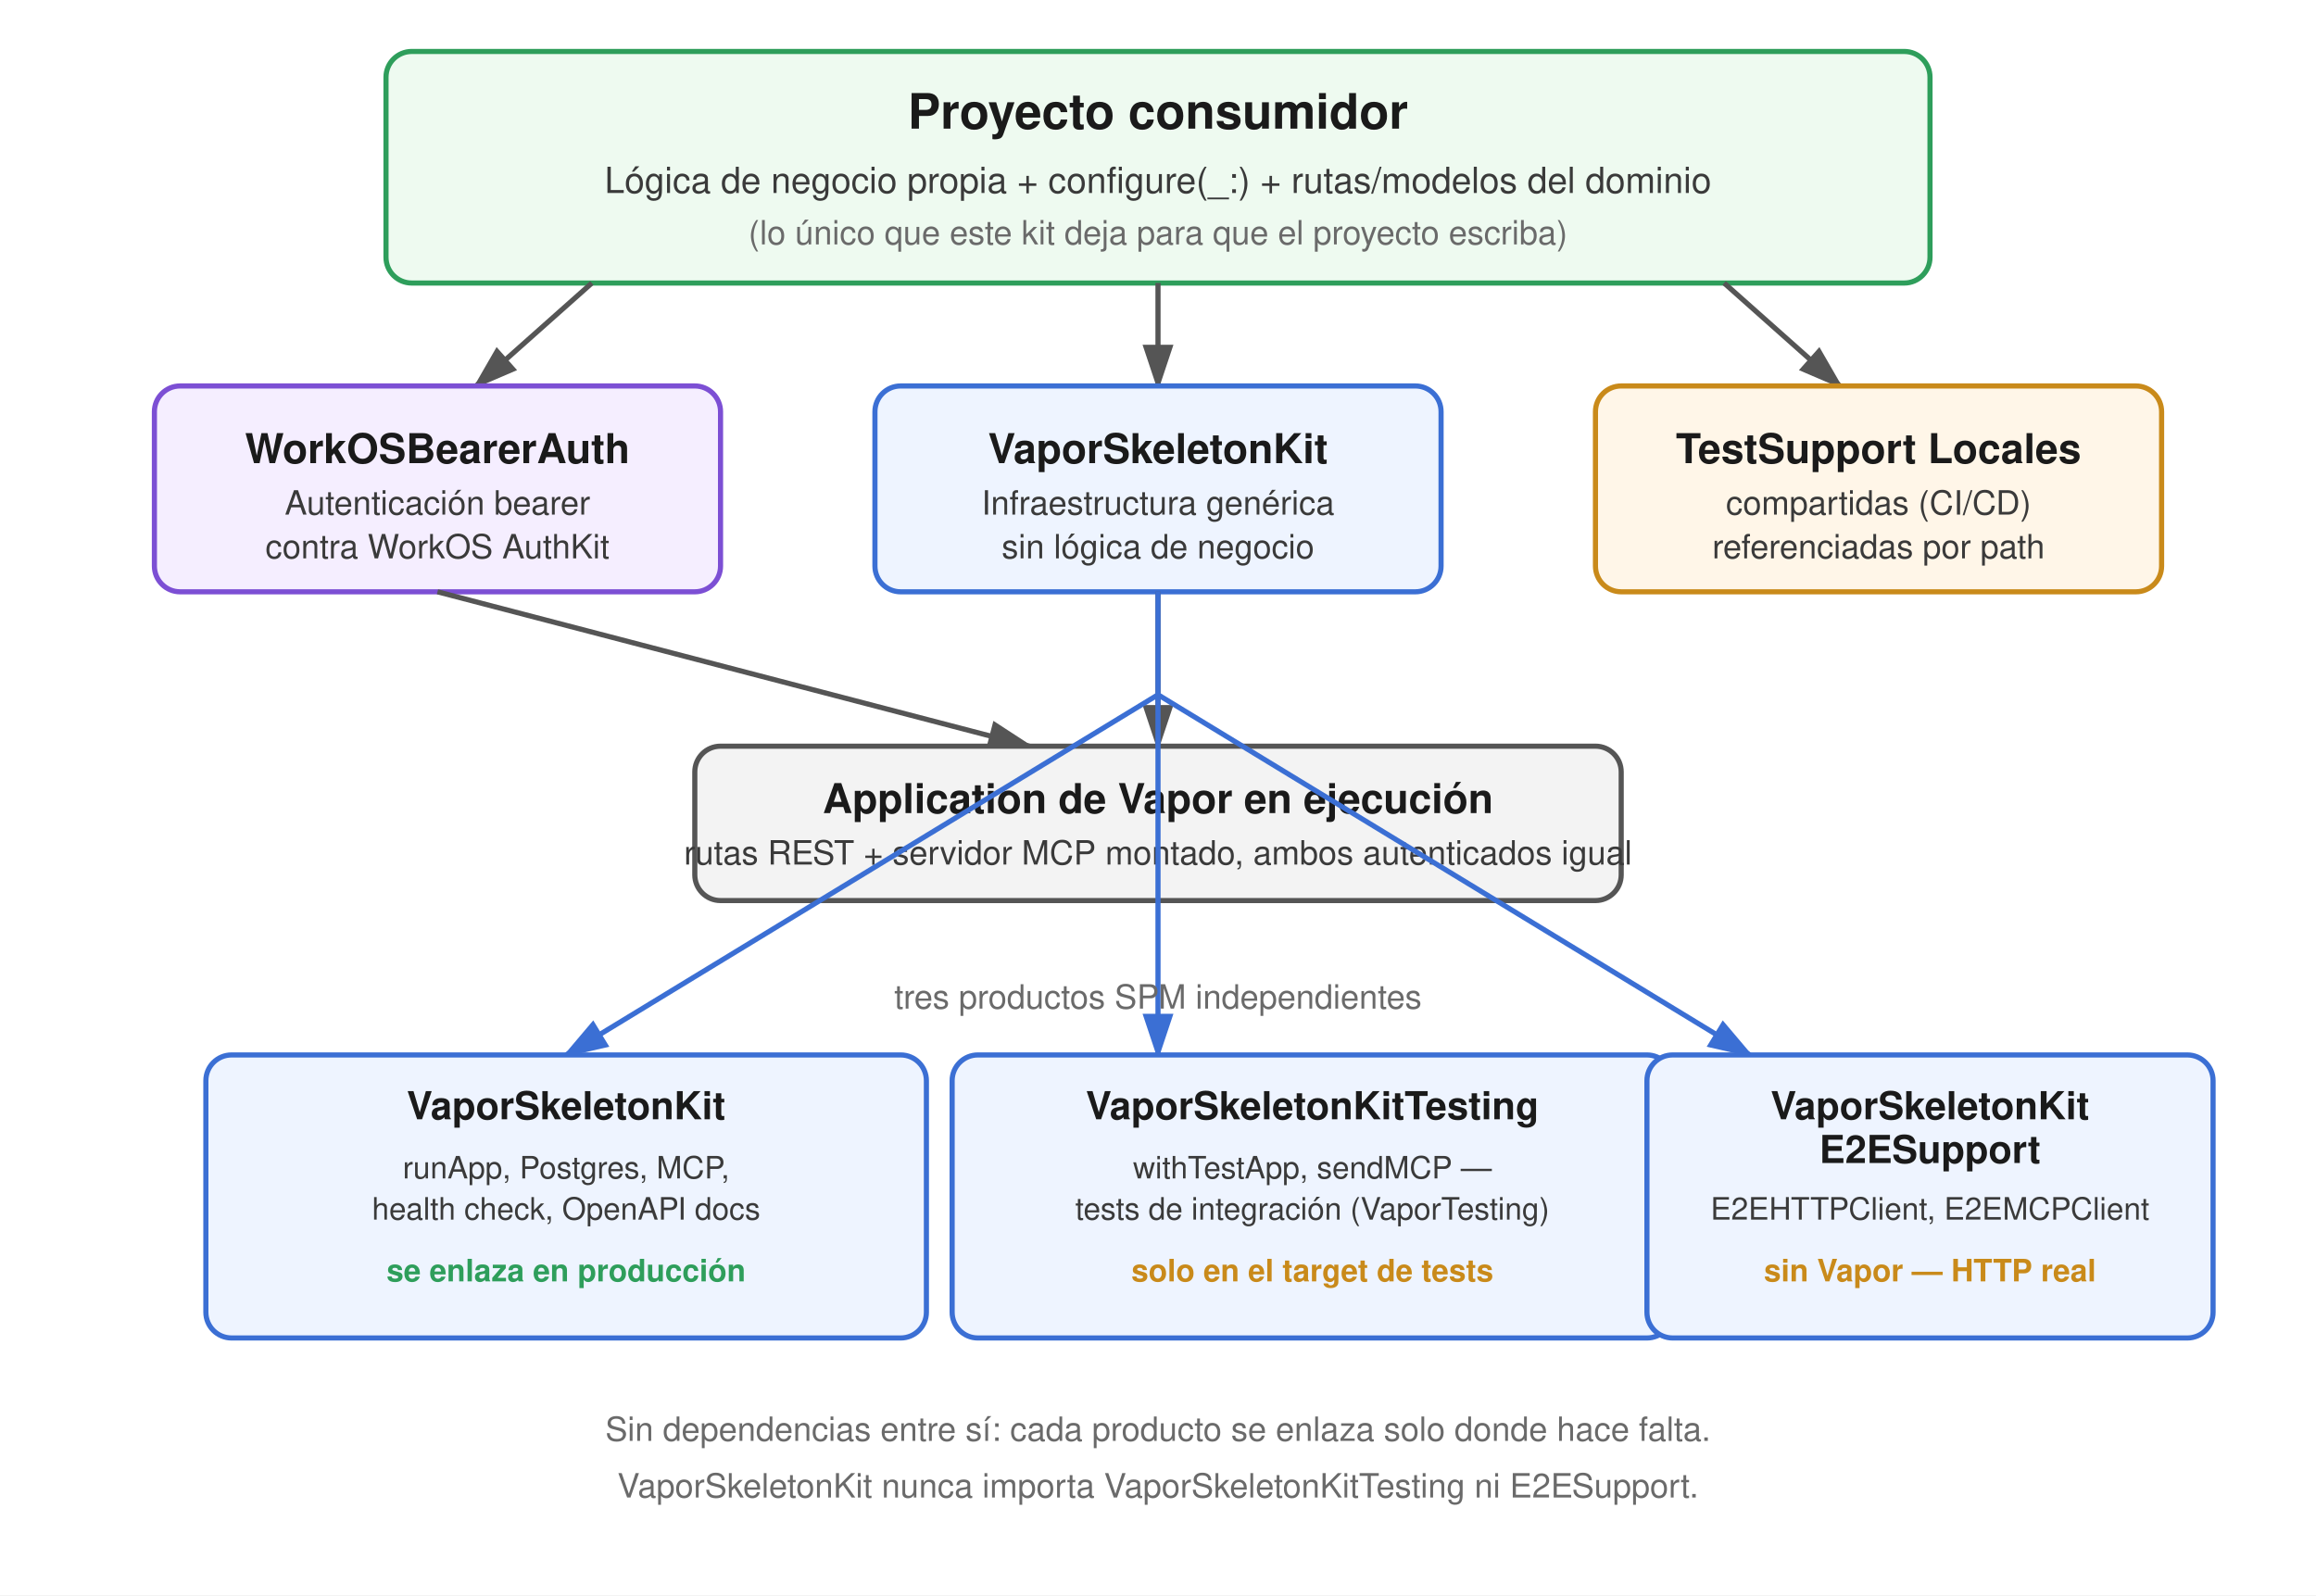
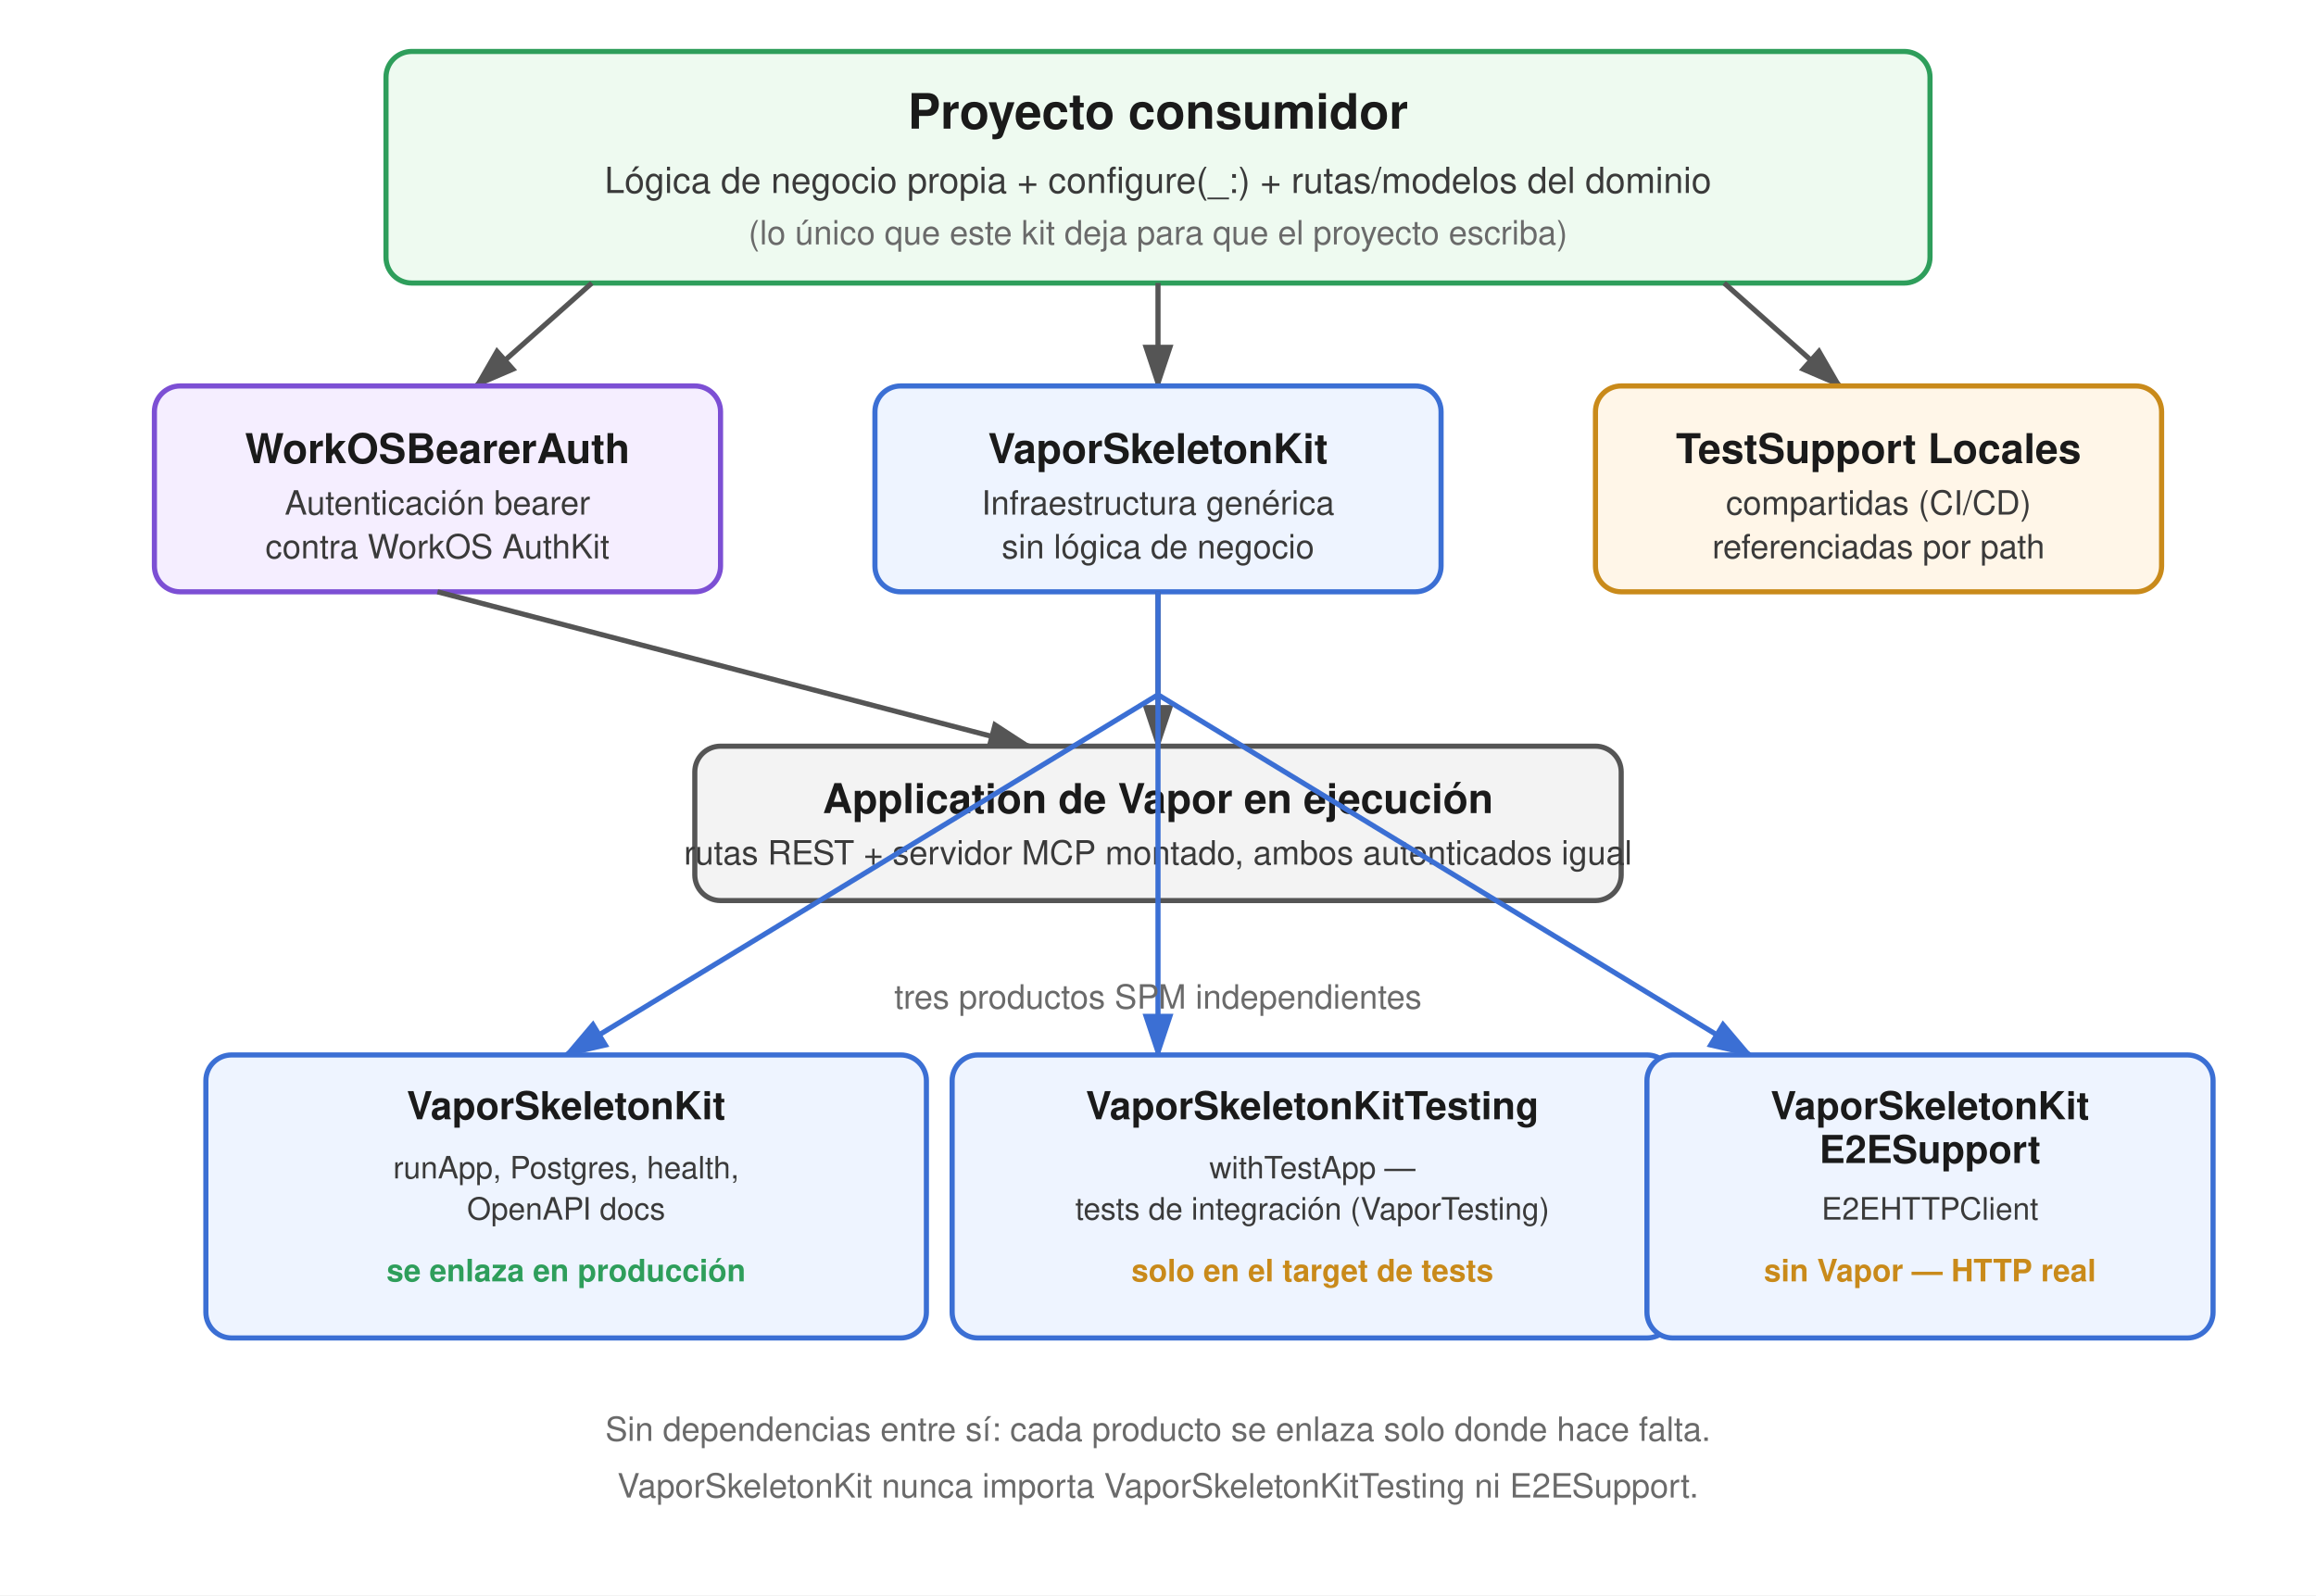
<svg xmlns="http://www.w3.org/2000/svg" viewBox="0 0 900 620" font-family="-apple-system, Helvetica, Arial, sans-serif">
  <rect x="0" y="0" width="900" height="620" fill="#ffffff" />
  <rect x="150" y="20" width="600" height="90" rx="10" fill="#eefaf0" stroke="#2e9e5b" stroke-width="2" />
  <text x="450" y="50" text-anchor="middle" font-size="19" font-weight="600" fill="#1a1a1a">Proyecto consumidor</text>
  <text x="450" y="75" text-anchor="middle" font-size="14" fill="#3a3a3a">Lógica de negocio propia + configure(_:) + rutas/modelos del dominio</text>
  <text x="450" y="95" text-anchor="middle" font-size="13" fill="#6a6a6a">(lo único que este kit deja para que el proyecto escriba)</text>
  <line x1="230" y1="110" x2="185" y2="150" stroke="#555" stroke-width="2" marker-end="url(#arrow)" />
  <line x1="450" y1="110" x2="450" y2="150" stroke="#555" stroke-width="2" marker-end="url(#arrow)" />
  <line x1="670" y1="110" x2="715" y2="150" stroke="#555" stroke-width="2" marker-end="url(#arrow)" />
  <rect x="60" y="150" width="220" height="80" rx="10" fill="#f5eeff" stroke="#7c4fd4" stroke-width="2" />
  <text x="170" y="180" text-anchor="middle" font-size="16" font-weight="600" fill="#1a1a1a">WorkOSBearerAuth</text>
  <text x="170" y="200" text-anchor="middle" font-size="13" fill="#3a3a3a">Autenticación bearer</text>
  <text x="170" y="217" text-anchor="middle" font-size="13" fill="#3a3a3a">contra WorkOS AuthKit</text>
  <rect x="340" y="150" width="220" height="80" rx="10" fill="#eef4ff" stroke="#3b6fd4" stroke-width="2" />
  <text x="450" y="180" text-anchor="middle" font-size="16" font-weight="600" fill="#1a1a1a">VaporSkeletonKit</text>
  <text x="450" y="200" text-anchor="middle" font-size="13" fill="#3a3a3a">Infraestructura genérica</text>
  <text x="450" y="217" text-anchor="middle" font-size="13" fill="#3a3a3a">sin lógica de negocio</text>
  <rect x="620" y="150" width="220" height="80" rx="10" fill="#fff6e8" stroke="#c98a1a" stroke-width="2" />
  <text x="730" y="180" text-anchor="middle" font-size="16" font-weight="600" fill="#1a1a1a">TestSupport Locales</text>
  <text x="730" y="200" text-anchor="middle" font-size="13" fill="#3a3a3a">compartidas (CI/CD)</text>
  <text x="730" y="217" text-anchor="middle" font-size="13" fill="#3a3a3a">referenciadas por path</text>
  <line x1="170" y1="230" x2="400" y2="290" stroke="#555" stroke-width="2" marker-end="url(#arrow)" />
  <line x1="450" y1="230" x2="450" y2="290" stroke="#555" stroke-width="2" marker-end="url(#arrow)" />
  <rect x="270" y="290" width="360" height="60" rx="10" fill="#f3f3f3" stroke="#555" stroke-width="2" />
  <text x="450" y="316" text-anchor="middle" font-size="16" font-weight="600" fill="#1a1a1a">Application de Vapor en ejecución</text>
  <text x="450" y="336" text-anchor="middle" font-size="13" fill="#3a3a3a">rutas REST + servidor MCP montado, ambos autenticados igual</text>
  <line x1="450" y1="230" x2="450" y2="270" stroke="#3b6fd4" stroke-width="2" />
  <line x1="450" y1="270" x2="220" y2="410" stroke="#3b6fd4" stroke-width="2" marker-end="url(#arrowblue)" />
  <line x1="450" y1="270" x2="450" y2="410" stroke="#3b6fd4" stroke-width="2" marker-end="url(#arrowblue)" />
  <line x1="450" y1="270" x2="680" y2="410" stroke="#3b6fd4" stroke-width="2" marker-end="url(#arrowblue)" />
  <text x="450" y="392" text-anchor="middle" font-size="13" fill="#6a6a6a">tres productos SPM independientes</text>
  <rect x="80" y="410" width="280" height="110" rx="10" fill="#eef4ff" stroke="#3b6fd4" stroke-width="2" />
  <text x="220" y="435" text-anchor="middle" font-size="15" font-weight="600" fill="#1a1a1a">VaporSkeletonKit</text>
-   <text x="220" y="458" text-anchor="middle" font-size="12" fill="#3a3a3a">runApp, Postgres, MCP,</text>
-   <text x="220" y="474" text-anchor="middle" font-size="12" fill="#3a3a3a">health check, OpenAPI docs</text>
+   <text x="220" y="458" text-anchor="middle" font-size="12" fill="#3a3a3a">runApp, Postgres, health,</text>
+   <text x="220" y="474" text-anchor="middle" font-size="12" fill="#3a3a3a">OpenAPI docs</text>
  <text x="220" y="498" text-anchor="middle" font-size="12" fill="#2e9e5b" font-weight="600">se enlaza en producción</text>
  <rect x="370" y="410" width="280" height="110" rx="10" fill="#eef4ff" stroke="#3b6fd4" stroke-width="2" />
  <text x="510" y="435" text-anchor="middle" font-size="15" font-weight="600" fill="#1a1a1a">VaporSkeletonKitTesting</text>
-   <text x="510" y="458" text-anchor="middle" font-size="12" fill="#3a3a3a">withTestApp, sendMCP —</text>
+   <text x="510" y="458" text-anchor="middle" font-size="12" fill="#3a3a3a">withTestApp —</text>
  <text x="510" y="474" text-anchor="middle" font-size="12" fill="#3a3a3a">tests de integración (VaporTesting)</text>
  <text x="510" y="498" text-anchor="middle" font-size="12" fill="#c98a1a" font-weight="600">solo en el target de tests</text>
  <rect x="640" y="410" width="220" height="110" rx="10" fill="#eef4ff" stroke="#3b6fd4" stroke-width="2" />
  <text x="750" y="435" text-anchor="middle" font-size="15" font-weight="600" fill="#1a1a1a">VaporSkeletonKit</text>
  <text x="750" y="452" text-anchor="middle" font-size="15" font-weight="600" fill="#1a1a1a">E2ESupport</text>
-   <text x="750" y="474" text-anchor="middle" font-size="12" fill="#3a3a3a">E2EHTTPClient, E2EMCPClient</text>
+   <text x="750" y="474" text-anchor="middle" font-size="12" fill="#3a3a3a">E2EHTTPClient</text>
  <text x="750" y="498" text-anchor="middle" font-size="12" fill="#c98a1a" font-weight="600">sin Vapor — HTTP real</text>
  <text x="450" y="560" text-anchor="middle" font-size="13" fill="#6a6a6a">Sin dependencias entre sí: cada producto se enlaza solo donde hace falta.</text>
  <text x="450" y="582" text-anchor="middle" font-size="13" fill="#6a6a6a">VaporSkeletonKit nunca importa VaporSkeletonKitTesting ni E2ESupport.</text>
  <defs>
    <marker id="arrow" markerWidth="10" markerHeight="10" refX="8" refY="3" orient="auto" markerUnits="strokeWidth">
      <path d="M0,0 L0,6 L9,3 z" fill="#555" />
    </marker>
    <marker id="arrowblue" markerWidth="10" markerHeight="10" refX="8" refY="3" orient="auto" markerUnits="strokeWidth">
      <path d="M0,0 L0,6 L9,3 z" fill="#3b6fd4" />
    </marker>
  </defs>
</svg>
